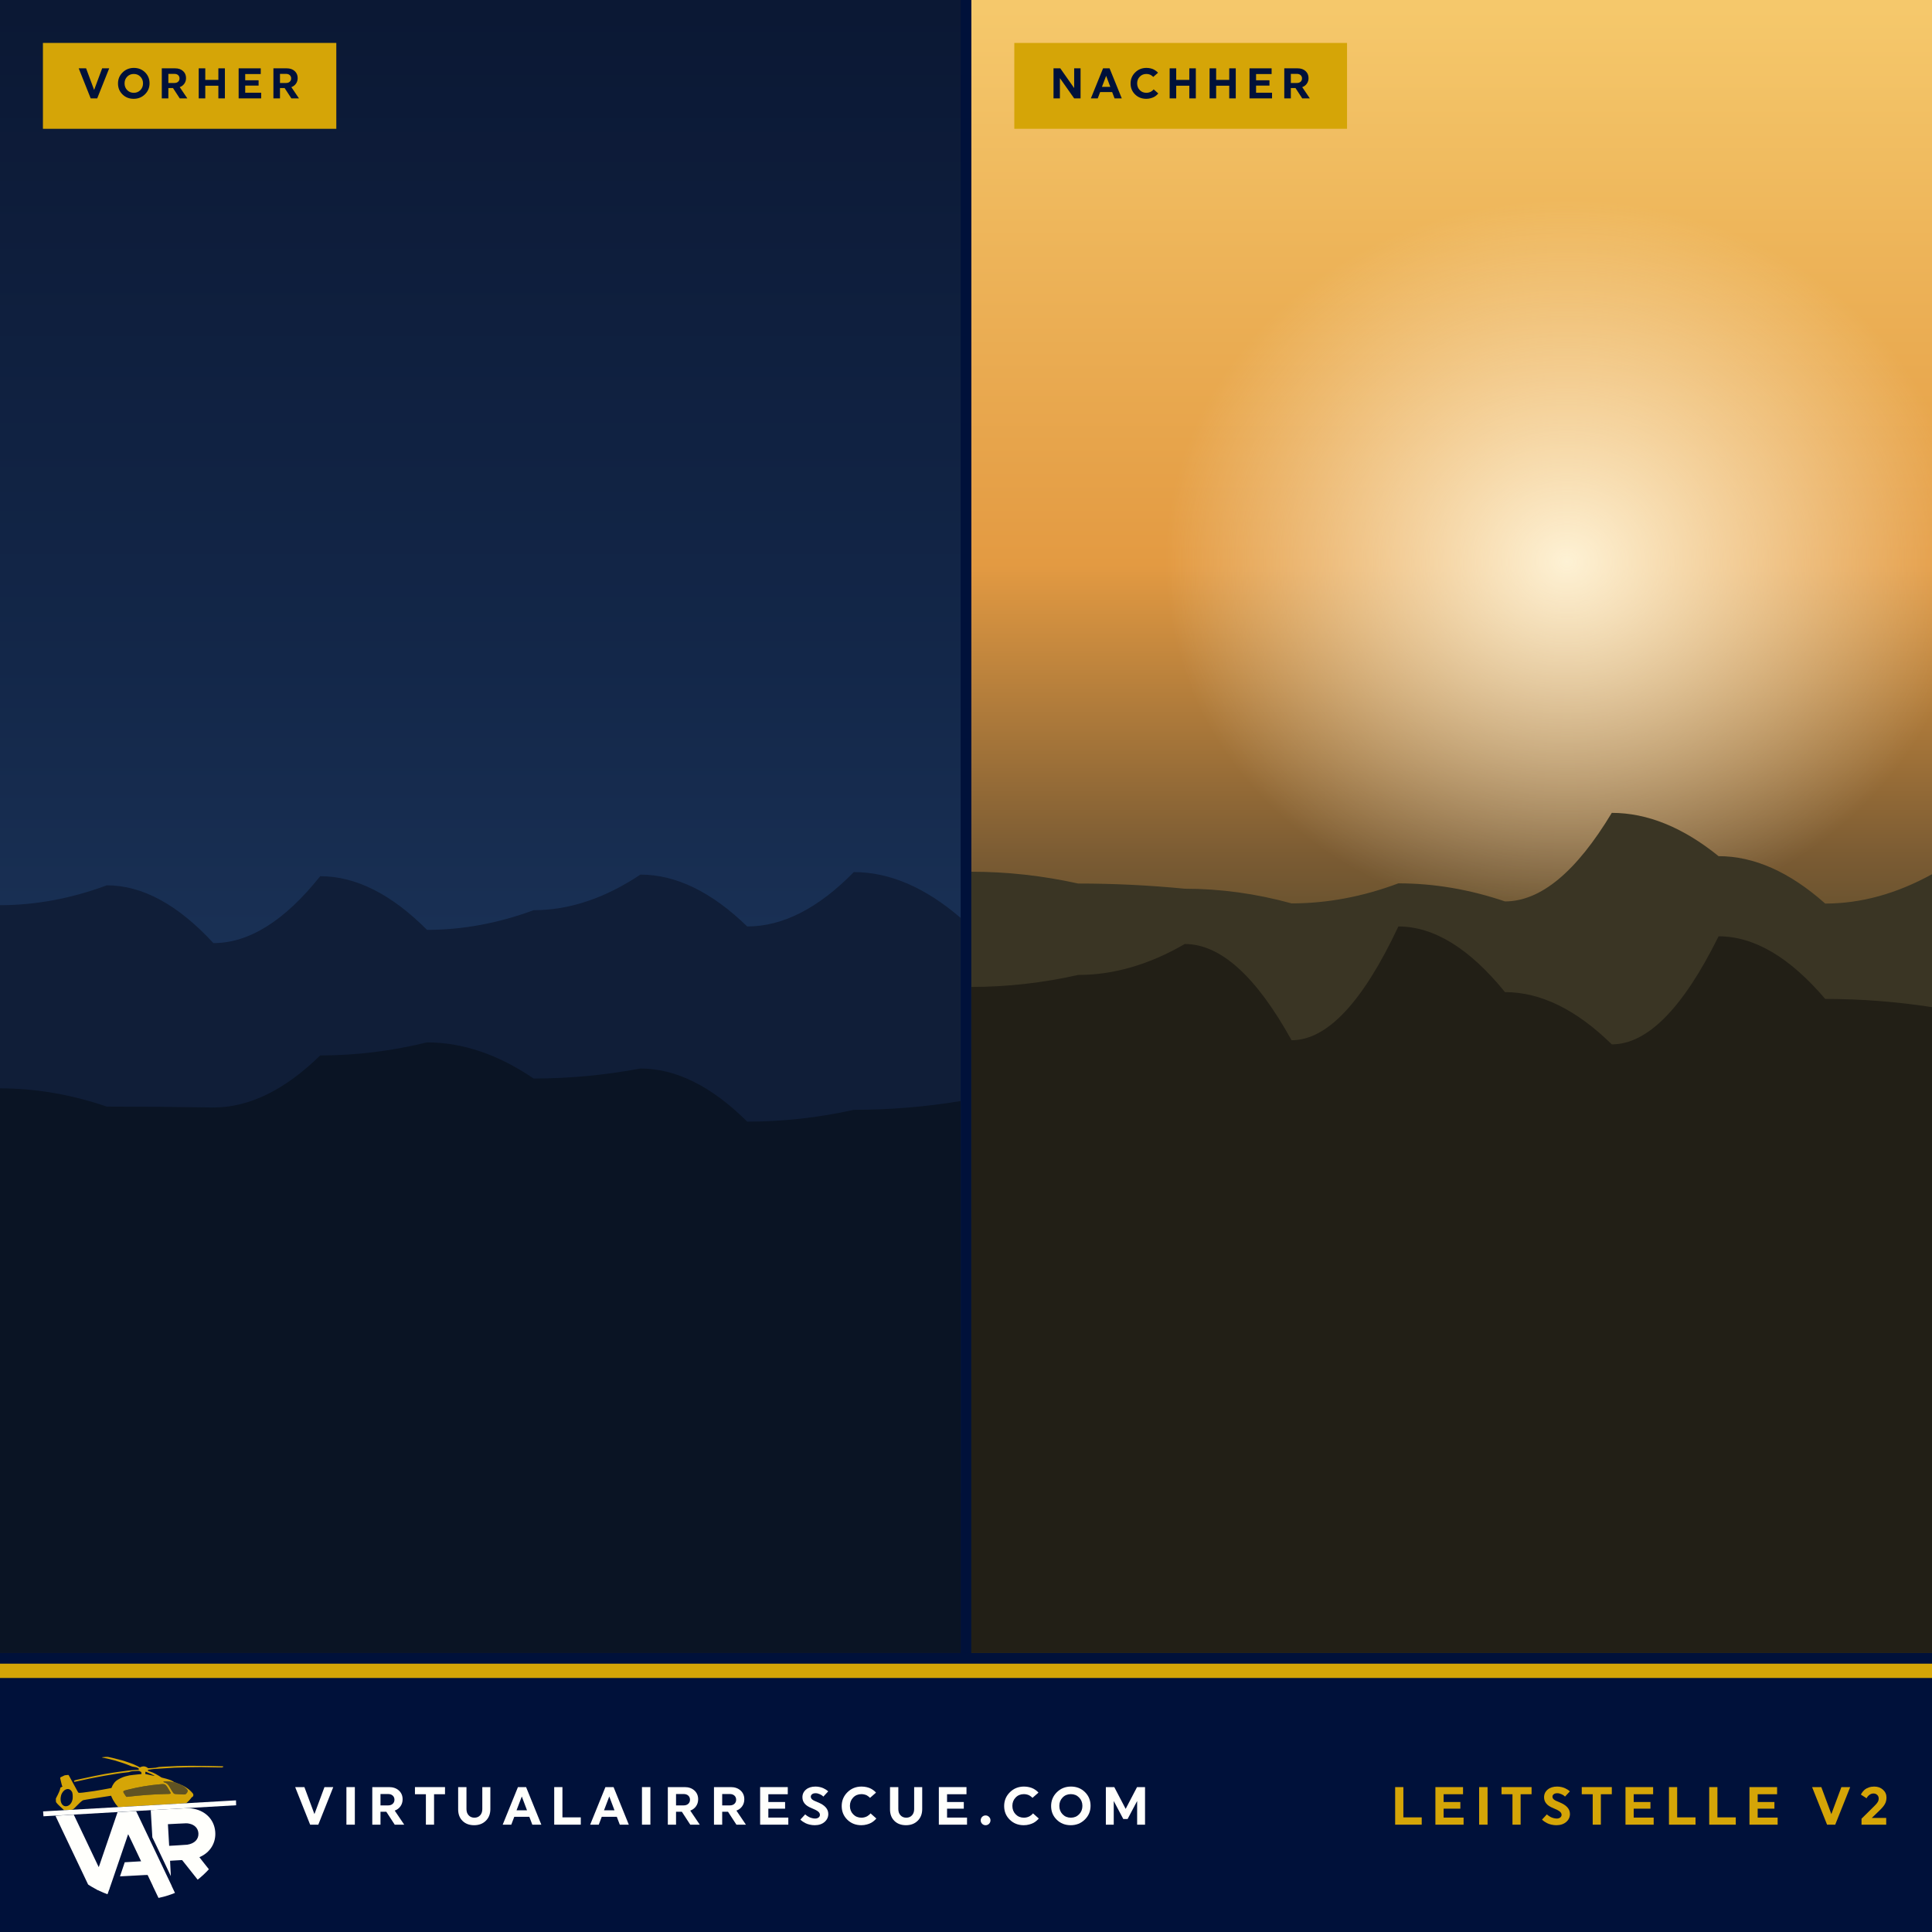
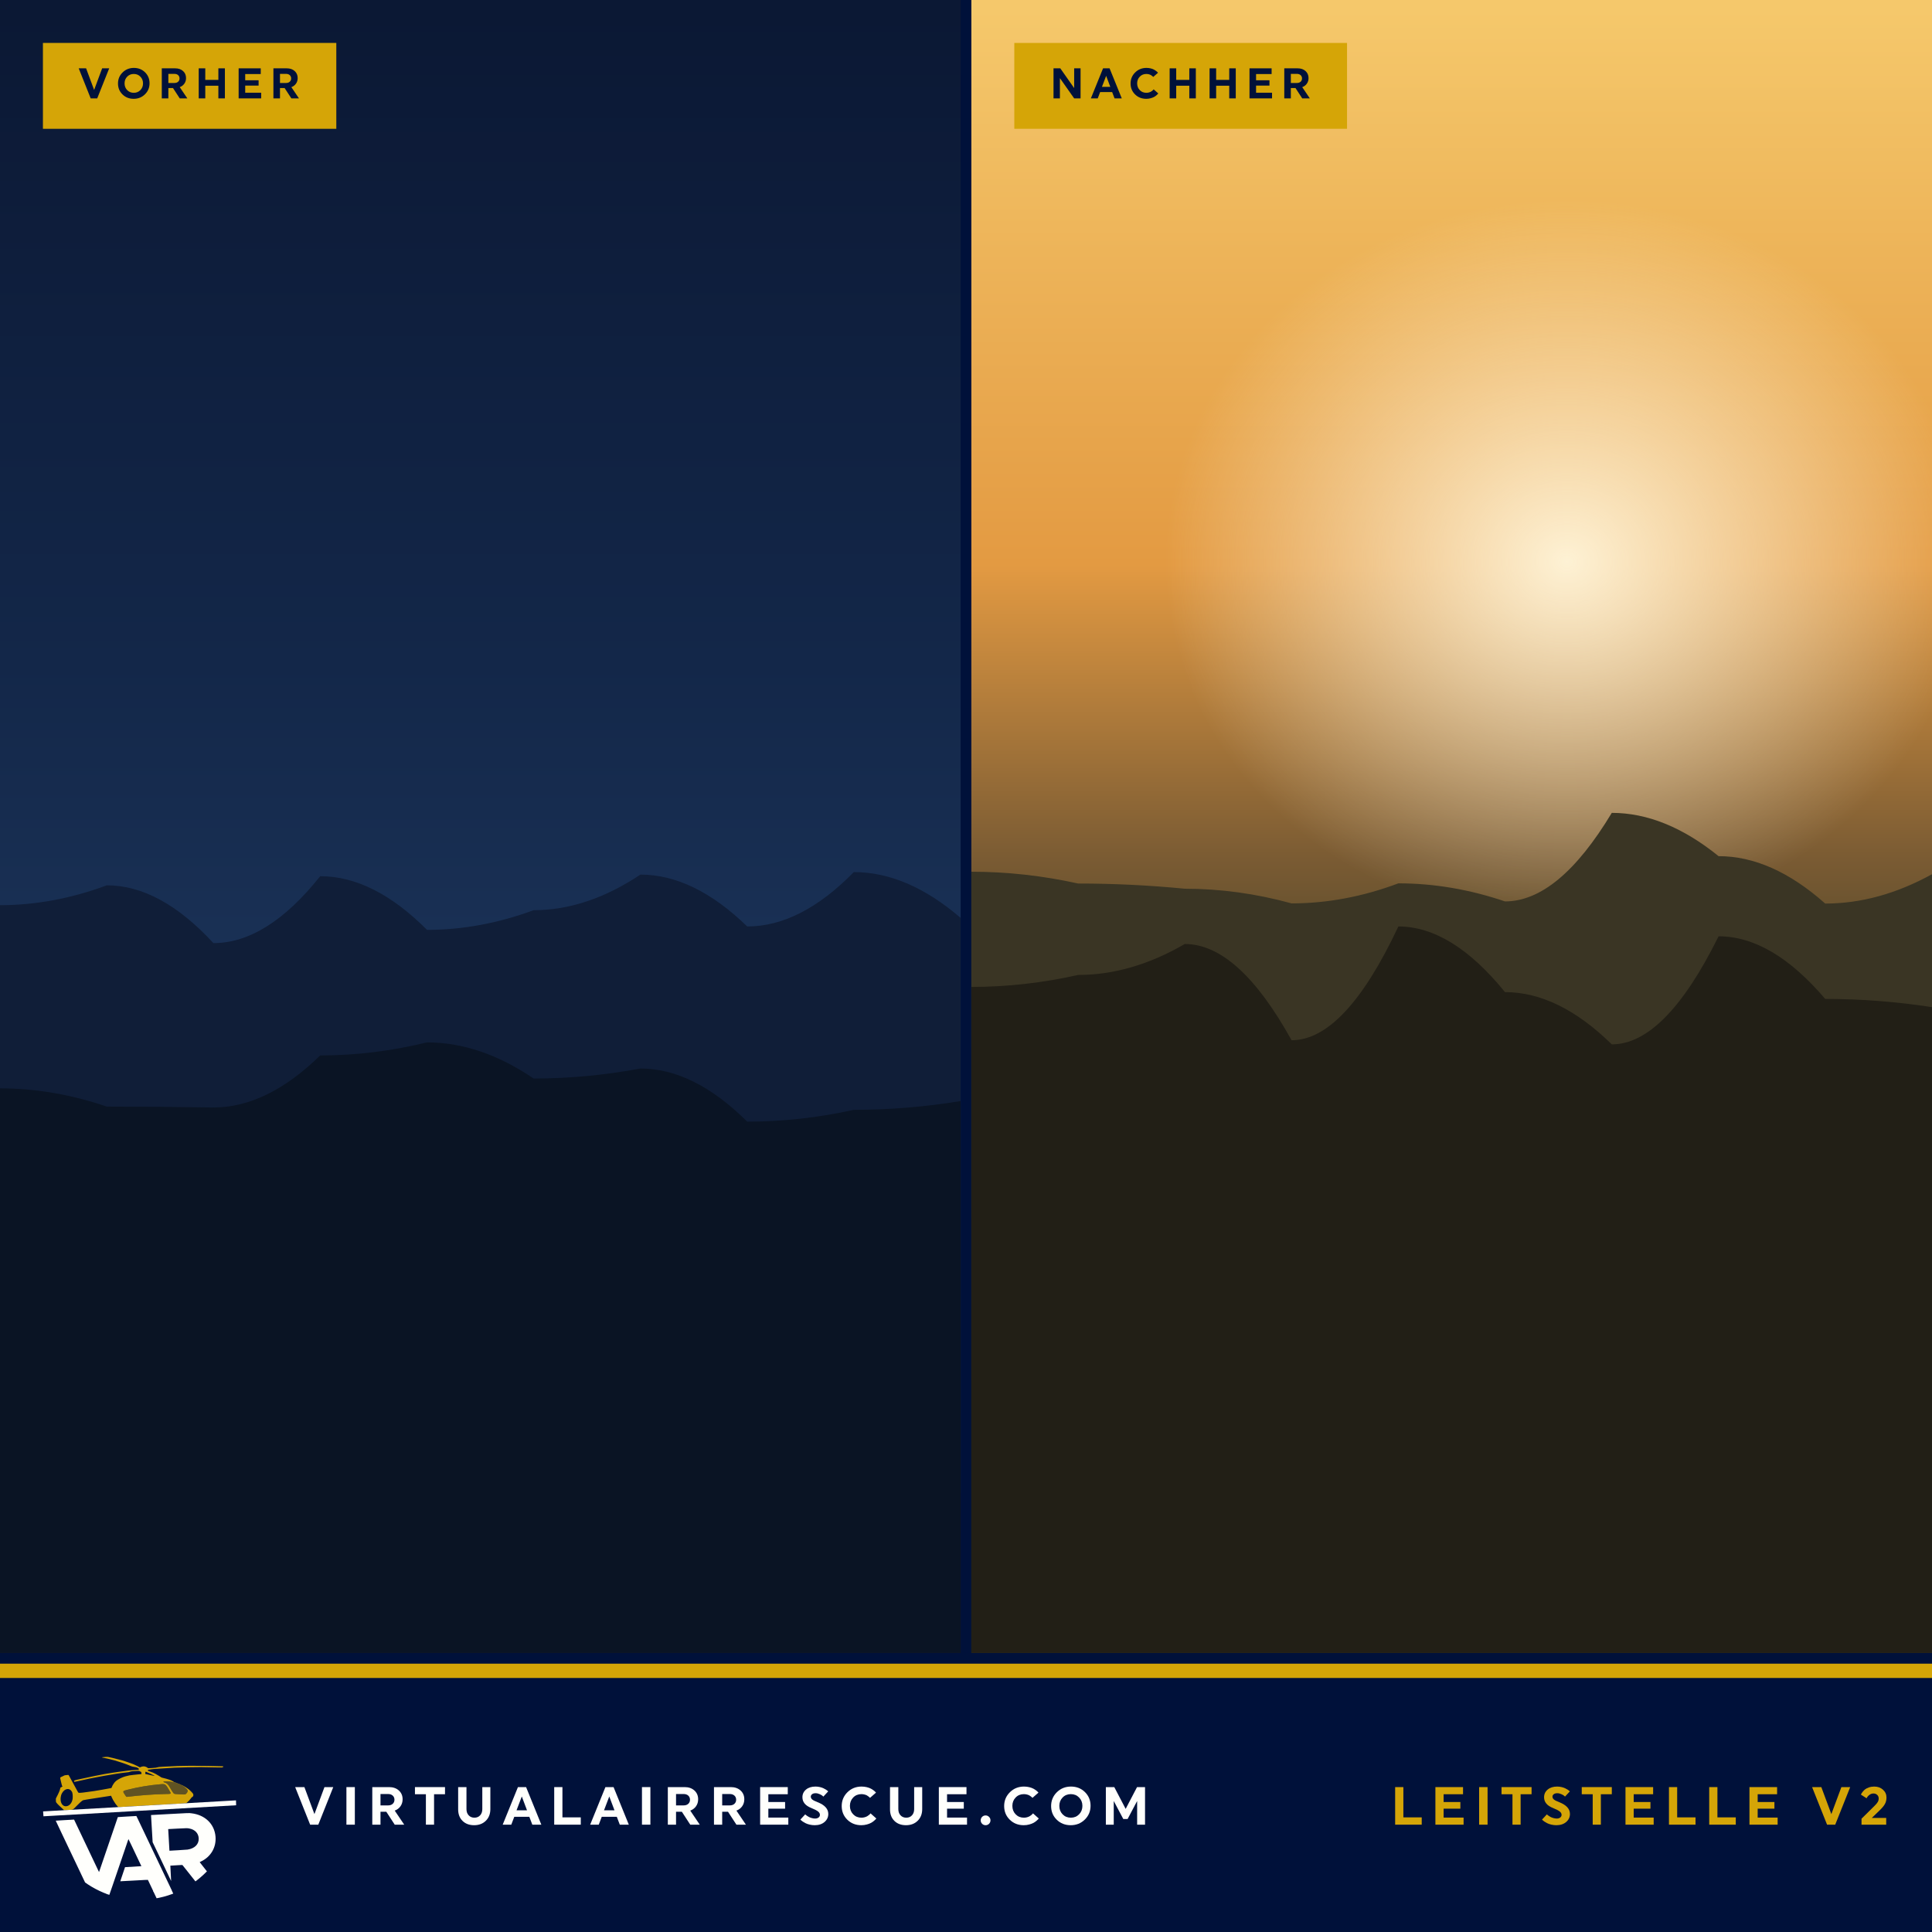
<svg xmlns="http://www.w3.org/2000/svg" viewBox="0 0 1080 1080" width="1080" height="1080">
  <rect width="1080" height="1080" fill="#00113A" />
  <defs>
    <clipPath id="cmp40">
      <rect x="0.0" y="0" width="537.0" height="924" />
    </clipPath>
  </defs>
  <g clip-path="url(#cmp40)">
    <g transform="translate(0.0,0)">
      <defs>
        <linearGradient id="sc41" x1="0" y1="0" x2="0" y2="1">
          <stop offset="0%" stop-color="#0B1834" />
          <stop offset="40%" stop-color="#132749" />
          <stop offset="62%" stop-color="#1B3358" />
          <stop offset="100%" stop-color="#0A1426" />
        </linearGradient>
      </defs>
      <rect width="537.0" height="924" fill="url(#sc41)" />
      <path d="M0,924 L0,506.0 Q29.8,506.0 59.7,494.9 Q89.5,494.9 119.3,527.2 Q149.2,527.2 179.0,489.8 Q208.8,489.8 238.7,519.8 Q268.5,519.8 298.3,508.8 Q328.2,508.8 358.0,488.9 Q387.8,488.9 417.7,517.9 Q447.5,517.9 477.3,487.5 Q507.2,487.5 537.0,513.1 L537.0,924 Z" fill="#101E38" />
      <path d="M0,924 L0,608.4 Q29.8,608.4 59.7,618.6 Q89.5,618.6 119.3,619.1 Q149.2,619.1 179.0,590.0 Q208.8,590.0 238.7,582.7 Q268.5,582.7 298.3,602.9 Q328.2,602.9 358.0,597.3 Q387.8,597.3 417.7,627.0 Q447.5,627.0 477.3,620.4 Q507.2,620.4 537.0,615.5 L537.0,924 Z" fill="#0A1424" />
    </g>
  </g>
  <rect x="24.0" y="24" width="164" height="48" fill="#D5A507" />
  <g fill="#00113A" transform="translate(44.0,55.0)">
    <path transform="translate(0.00,0) scale(0.024,-0.024)" d="M279.0 0.0 0.0 700.0H172.0L359.0 197.0L546.0 700.0H710.0L431.0 0.0Z" />
    <path transform="translate(20.88,0) scale(0.024,-0.024)" d="M413.0 130.0Q505.0 130.0 566.5 193.0Q628.0 256.0 628.0 350.0Q628.0 443.0 566.5 506.0Q505.0 569.0 413.0 569.0Q320.0 569.0 259.0 506.0Q198.0 443.0 198.0 350.0Q198.0 256.0 259.0 193.0Q320.0 130.0 413.0 130.0ZM152.0 604.5Q259.0 710.0 415.0 710.0Q571.0 710.0 675.5 607.0Q780.0 504.0 780.0 352.0Q780.0 200.0 673.0 95.0Q566.0 -10.0 410.0 -10.0Q254.0 -10.0 149.5 92.5Q45.0 195.0 45.0 347.0Q45.0 499.0 152.0 604.5Z" />
    <path transform="translate(44.52,0) scale(0.024,-0.024)" d="M374.0 571.0H233.0V359.0H374.0Q429.0 359.0 461.0 388.5Q493.0 418.0 493.0 465.0Q493.0 512.0 461.0 541.5Q429.0 571.0 374.0 571.0ZM80.0 0.0V700.0H393.0Q505.0 700.0 575.0 637.0Q645.0 574.0 645.0 473.0Q645.0 399.0 605.5 343.0Q566.0 287.0 498.0 262.0L675.0 0.0H498.0L341.0 241.0H233.0V0.0Z" />
    <path transform="translate(65.16,0) scale(0.024,-0.024)" d="M538.0 0.0V295.0H233.0V0.0H80.0V700.0H233.0V431.0H538.0V700.0H690.0V0.0Z" />
    <path transform="translate(87.48,0) scale(0.024,-0.024)" d="M605.0 0.0H80.0V700.0H595.0V567.0H233.0V422.0H545.0V298.0H233.0V132.0H605.0Z" />
    <path transform="translate(106.92,0) scale(0.024,-0.024)" d="M374.0 571.0H233.0V359.0H374.0Q429.0 359.0 461.0 388.5Q493.0 418.0 493.0 465.0Q493.0 512.0 461.0 541.5Q429.0 571.0 374.0 571.0ZM80.0 0.0V700.0H393.0Q505.0 700.0 575.0 637.0Q645.0 574.0 645.0 473.0Q645.0 399.0 605.5 343.0Q566.0 287.0 498.0 262.0L675.0 0.0H498.0L341.0 241.0H233.0V0.0Z" />
  </g>
  <defs>
    <clipPath id="cmp42">
      <rect x="543.0" y="0" width="537.0" height="924" />
    </clipPath>
  </defs>
  <g clip-path="url(#cmp42)">
    <g transform="translate(543.0,0)">
      <defs>
        <linearGradient id="sc43" x1="0" y1="0" x2="0" y2="1">
          <stop offset="0%" stop-color="#F5C86B" />
          <stop offset="34%" stop-color="#E39A42" />
          <stop offset="52%" stop-color="#7A5B33" />
          <stop offset="70%" stop-color="#22301F" />
          <stop offset="100%" stop-color="#141D14" />
        </linearGradient>
        <radialGradient id="sc43s">
          <stop offset="0%" stop-color="#FFF6DC" stop-opacity=".95" />
          <stop offset="100%" stop-color="#FFF6DC" stop-opacity="0" />
        </radialGradient>
      </defs>
      <rect width="537.0" height="924" fill="url(#sc43)" />
      <ellipse cx="333" cy="314" rx="226" ry="203" fill="url(#sc43s)" />
      <path d="M0,924 L0,487.3 Q29.8,487.3 59.7,493.9 Q89.5,493.9 119.3,496.8 Q149.2,496.8 179.0,505.0 Q208.8,505.0 238.7,493.8 Q268.5,493.8 298.3,503.9 Q328.2,503.9 358.0,454.4 Q387.8,454.4 417.7,478.6 Q447.5,478.6 477.3,505.1 Q507.2,505.1 537.0,488.7 L537.0,924 Z" fill="#3A3524" />
      <path d="M0,924 L0,551.7 Q29.8,551.7 59.7,545.0 Q89.5,545.0 119.3,527.7 Q149.2,527.7 179.0,581.5 Q208.8,581.5 238.7,517.9 Q268.5,517.9 298.3,554.6 Q328.2,554.6 358.0,583.8 Q387.8,583.8 417.7,523.4 Q447.5,523.4 477.3,558.4 Q507.2,558.4 537.0,563.0 L537.0,924 Z" fill="#221F16" />
    </g>
  </g>
  <rect x="567.0" y="24" width="186" height="48" fill="#D5A507" />
  <g fill="#00113A" transform="translate(587.0,55.0)">
    <path transform="translate(0.00,0) scale(0.024,-0.024)" d="M561.0 0.0 229.0 472.0V0.0H80.0V700.0H238.0L561.0 240.0V700.0H710.0V0.0Z" />
    <path transform="translate(22.80,0) scale(0.024,-0.024)" d="M356.0 525.0 258.0 268.0H453.0ZM436.0 700.0 720.0 0.0H552.0L496.0 147.0H216.0L160.0 0.0H0.0L284.0 700.0Z" />
    <path transform="translate(43.92,0) scale(0.024,-0.024)" d="M415.0 710.0Q467.0 710.0 513.5 698.5Q560.0 687.0 590.0 670.5Q620.0 654.0 642.0 637.0Q664.0 620.0 674.0 608.0L684.0 597.0L572.0 499.0Q570.0 502.0 566.0 506.5Q562.0 511.0 547.0 523.0Q532.0 535.0 515.5 544.5Q499.0 554.0 471.0 561.5Q443.0 569.0 413.0 569.0Q320.0 569.0 259.0 506.0Q198.0 443.0 198.0 350.0Q198.0 256.0 259.0 193.0Q320.0 130.0 413.0 130.0Q445.0 130.0 474.0 138.5Q503.0 147.0 522.0 158.5Q541.0 170.0 555.0 182.0Q569.0 194.0 576.0 202.0L582.0 211.0L690.0 115.0Q686.0 110.0 679.0 101.5Q672.0 93.0 647.0 71.5Q622.0 50.0 592.0 33.5Q562.0 17.0 513.0 3.5Q464.0 -10.0 410.0 -10.0Q254.0 -10.0 149.5 92.5Q45.0 195.0 45.0 347.0Q45.0 499.0 152.0 604.5Q259.0 710.0 415.0 710.0Z" />
    <path transform="translate(64.92,0) scale(0.024,-0.024)" d="M538.0 0.0V295.0H233.0V0.0H80.0V700.0H233.0V431.0H538.0V700.0H690.0V0.0Z" />
    <path transform="translate(87.24,0) scale(0.024,-0.024)" d="M538.0 0.0V295.0H233.0V0.0H80.0V700.0H233.0V431.0H538.0V700.0H690.0V0.0Z" />
    <path transform="translate(109.56,0) scale(0.024,-0.024)" d="M605.0 0.0H80.0V700.0H595.0V567.0H233.0V422.0H545.0V298.0H233.0V132.0H605.0Z" />
    <path transform="translate(129.00,0) scale(0.024,-0.024)" d="M374.0 571.0H233.0V359.0H374.0Q429.0 359.0 461.0 388.5Q493.0 418.0 493.0 465.0Q493.0 512.0 461.0 541.5Q429.0 571.0 374.0 571.0ZM80.0 0.0V700.0H393.0Q505.0 700.0 575.0 637.0Q645.0 574.0 645.0 473.0Q645.0 399.0 605.5 343.0Q566.0 287.0 498.0 262.0L675.0 0.0H498.0L341.0 241.0H233.0V0.0Z" />
  </g>
  <rect x="0" y="930" width="1080" height="150" fill="#00113A" />
  <rect x="0" y="930" width="1080" height="8" fill="#D5A507" />
  <g transform="translate(24,955.5) scale(0.21094)">
    <defs>
      <clipPath id="n1b44">
        <circle cx="256" cy="256" r="256" />
      </clipPath>
    </defs>
    <g clip-path="url(#n1b44)">
      <circle cx="256" cy="256" r="256" fill="#00113A" />
      <g fill="#D5A507" transform="translate(34.00,126.11) scale(0.444)">
        <path d="M35.7 305.27C27.86 297.99 20 290.67 18.23 289.02C12.94 284.07 7.26 277.76 2.59 271.63C1.3 269.94 1.3 269.94 0.67 259.67C0.04 249.4 0.04 249.4 3.21 243.43C17.85 215.93 25.31 198.26 26.9 187.33C27.45 183.58 26.65 184.36 34.25 180.13C39.92 176.97 39.91 176.98 39.91 175.49C39.91 173.85 39.02 172.61 37.83 172.6C37.11 172.6 37.81 175.22 31.69 149.81C26.64 128.87 26.11 126.2 26.67 124.15C27.12 122.49 32.62 119.37 41.13 115.95C46.53 113.78 47.49 113.3 48.58 112.26C50.67 110.26 58.97 108.69 71.24 107.99C77.19 107.64 74.98 104.81 89.29 131.15C96.15 143.79 105.73 161.29 110.57 170.04C115.41 178.79 120.75 188.62 122.44 191.88C129.48 205.52 134.23 213.21 136.29 214.34C139.72 216.22 170.18 212.83 229.23 204.01C250.02 200.91 306.75 190.88 330.23 186.17C332.66 185.68 332.66 185.68 333.54 183.12C338.5 168.63 350.1 151.3 360.17 143.32C372.8 133.3 397.13 121.34 414.41 116.63C435.84 110.79 444.66 109.17 464.81 107.34C479.81 105.98 511.76 102.62 512.05 102.38C512.08 102.36 511.65 99.49 511.1 96.01C510.1 89.68 510.1 89.68 506.87 88.58C502.65 87.13 501 86.26 499.45 84.67C498.18 83.37 498.18 83.37 487.88 83.75C459.05 84.82 451.08 85.73 441.9 89.01C435.4 91.33 435.45 91.31 428.8 91.97C362.81 98.45 214.12 125.11 126.21 146.21C111.13 149.83 109.91 149.82 109.35 146.09C108.62 141.18 110.96 140.04 130.7 135.68C199.78 120.43 262.82 107.4 294.63 101.81C336.98 94.36 431.41 81.22 452.54 79.84C455.13 79.67 462.05 79.18 467.91 78.75C473.77 78.33 480.74 77.91 483.41 77.82C496.02 77.41 495.76 77.44 495.55 76.49C495.44 76.03 495.28 74.08 495.18 72.17C495.01 68.69 495.01 68.69 493.75 68.38C493.06 68.2 491.24 67.34 489.71 66.47C482.4 62.32 482.87 62.48 475.05 61.23C461.69 59.09 454.17 57.41 449.82 55.59C448.42 55 444.91 53.47 442.02 52.19C431.61 47.57 418.28 42.66 392.8 34.08C364.87 24.67 339.59 17.5 311.76 11.09C299.95 8.37 299.99 8.38 290.21 6.6C279.38 4.63 274.04 3.36 274.55 2.87C275.14 2.3 289.73 0.65 297.88 0.23C311.16 -0.46 311.55 -0.4 341.15 6.74C389.7 18.46 402.15 22.04 437.97 34.58C462.99 43.33 472.02 47.05 486.52 54.55C489.7 56.2 494.13 58.47 496.36 59.59C498.58 60.72 500.74 61.86 501.14 62.13C501.87 62.62 501.89 62.62 504.82 61.38C519.4 55.23 529.43 55.03 540.79 60.69C546.35 63.46 548.17 64.78 548.98 66.6C549.58 67.97 555.31 67.94 575.92 66.45C598.39 64.83 598.39 64.83 607.34 62.29C614.29 60.32 614.14 60.33 639.56 58.79C703.41 54.93 756.26 53.13 806.36 53.13C858.12 53.13 977.54 55.09 996.82 56.26C1000.43 56.48 1001.17 58.14 998.71 60.49C995.29 63.76 991.43 63.94 948.73 62.85C873.08 60.91 856.08 60.83 788.97 62.17C722.22 63.5 694.67 64.8 620.01 70.11C613.86 70.55 607 70.98 604.77 71.07C591.89 71.59 573.5 73.35 567.47 74.64C561.97 75.82 561.32 75.9 556.36 76.04C551.11 76.19 551.11 76.19 550.94 78.75C550.84 80.16 550.57 81.77 550.34 82.33C550.01 83.11 549.99 83.38 550.24 83.47C550.42 83.53 553.42 84.55 556.9 85.72C560.39 86.9 566.25 88.96 569.93 90.32C573.61 91.67 576.74 92.77 576.89 92.77C580.14 92.77 614.7 111.79 625.81 119.69C630.93 123.34 630.93 123.34 636.87 124.75C672.02 133.12 689.95 139.38 701.29 147.24C705.18 149.93 705.18 149.93 720.24 155.31C752.95 166.98 765.35 173.35 790.99 191.66C799.5 197.73 816.67 214.97 819.64 220.42C823.42 227.36 820.75 237.21 814.42 239.63C811.9 240.59 812.26 240.2 804.25 250.61C795.46 262.02 780.6 276.24 776.87 276.82C775.66 277 373.53 299.94 373.25 299.84C371.87 299.33 359.32 284.34 355.46 278.59C344.66 262.51 338.75 252.16 334.39 241.69C332.21 236.45 330.36 232.1 330.28 232.02C329.97 231.71 213.68 249.73 187.97 254.08C164.08 258.12 163.13 258.35 158.5 261.43C151.54 266.06 146.73 270.44 129.11 288.18C98.73 318.77 105.03 315.29 77.25 316.85C63.91 317.61 52.31 318.29 51.48 318.37C49.96 318.52 49.96 318.52 35.7 305.27ZM65.16 294.35C83.73 291.12 97.51 273.39 100.91 248.38C101.38 244.97 101.37 230.17 100.9 226C99.56 213.99 98.8 211.61 94.02 204.55C76.64 178.83 40.43 194.92 31.18 232.47C22.2 268.91 38.7 298.96 65.16 294.35ZM426.51 238.42C508.82 228.76 585.47 223.14 652.64 221.81C692.24 221.03 690.56 222.48 677.71 200.11C656.08 162.43 653.86 160.82 626.75 163.14C557.73 169.02 495.94 179.34 427.86 196.36C408.78 201.13 406.7 201.91 404.56 205.13C401.84 209.25 402.31 210.47 412.79 226.27C421.54 239.45 421.09 239.05 426.51 238.42ZM771.34 224.12C780.47 221.3 789.76 206.88 786.96 199.86C783.31 190.7 764.16 174.62 748.38 167.48C741.64 164.43 718.63 155.97 707.64 152.51C687.74 146.23 651.12 143.59 643.34 147.88C640.63 149.37 642.43 150.74 649.96 152.91C662.3 156.47 670.56 163.87 679.03 178.98C687.23 193.6 699.29 212.89 702.16 215.99C707.1 221.32 707.66 221.47 727.59 222.62C764.71 224.76 768.81 224.9 771.34 224.12ZM591.15 114.24C591.15 114.08 588 112.11 584.82 110.28C578.3 106.55 556.35 96.34 545.07 91.8C543.08 91 540.82 89.97 540.03 89.52C537.82 88.26 535.19 88.74 534.96 90.44C534.72 92.22 534.14 101.92 534.27 102.04C534.33 102.09 541.55 103.67 550.3 105.55C559.05 107.43 571.61 110.17 578.21 111.63C589.8 114.19 591.15 114.47 591.15 114.24Z" fill-rule="evenodd" />
        <path d="M426.51 238.42C508.82 228.76 585.47 223.14 652.64 221.81C692.24 221.03 690.56 222.48 677.71 200.11C656.08 162.43 653.86 160.82 626.75 163.14C557.73 169.02 495.94 179.34 427.86 196.36C408.78 201.13 406.7 201.91 404.56 205.13C401.84 209.25 402.31 210.47 412.79 226.27C421.54 239.45 421.09 239.05 426.51 238.42ZM771.34 224.12C780.47 221.3 789.76 206.88 786.96 199.86C783.31 190.7 764.16 174.62 748.38 167.48C741.64 164.43 718.63 155.97 707.64 152.51C687.74 146.23 651.12 143.59 643.34 147.88C640.63 149.37 642.43 150.74 649.96 152.91C662.3 156.47 670.56 163.87 679.03 178.98C687.23 193.6 699.29 212.89 702.16 215.99C707.1 221.32 707.66 221.47 727.59 222.62C764.71 224.76 768.81 224.9 771.34 224.12Z" opacity="0.45" />
      </g>
      <g transform="translate(256,256) rotate(-3.275)">
        <rect x="-614.4" y="0" width="1228.8" height="13" fill="#FFFFFC" />
      </g>
      <g transform="rotate(-3.275 256 256)">
        <defs>
          <clipPath id="wc1b44">
            <circle cx="256" cy="256" r="249.00" />
          </clipPath>
        </defs>
        <g clip-path="url(#wc1b44)">
-           <g fill="#FFFFFC" transform="translate(32.03,269.00) scale(0.42394)">
+           <g fill="#FFFFFC" transform="translate(32.03,282.00) scale(0.42394)">
            <path d="M195.1 478.09C193.93 477.63 193.3 476.14 173.69 427.85C169.31 417.07 161.96 399.04 157.36 387.77C144.85 357.16 130.53 321.99 124.7 307.6C121.86 300.58 116.25 286.82 112.24 277.02C99.77 246.52 89.4 221.12 84.01 207.84C76.29 188.85 63.1 156.48 36.82 92.04C5.35 14.87 0 1.67 0 1.08C0 0.81 25.85 0.66 57.45 0.74L114.9 0.89L119.73 12.77C122.38 19.3 128.74 34.93 133.87 47.51C145.14 75.16 159.52 110.48 170.14 136.58C174.45 147.19 182.06 165.9 187.05 178.15C196.26 200.76 206.8 226.67 220.74 260.99C224.99 271.44 230.49 284.93 232.96 290.97C235.43 297.02 240.44 309.31 244.09 318.29C251.9 337.51 251.75 337.2 252.42 336.01C252.69 335.53 256.69 325.8 261.33 314.39C269.84 293.41 277.55 274.47 295.12 231.29C300.44 218.23 308.05 199.52 312.04 189.73C318.74 173.26 325.93 155.59 346.48 105.11C350.8 94.49 358.42 75.79 363.41 63.54C368.4 51.29 376.16 32.19 380.66 21.08L388.83 0.89L446.64 0.59C478.44 0.43 504.66 0.45 504.91 0.64C505.16 0.82 508.67 9.11 512.7 19.04C516.73 28.98 524.11 47.13 529.11 59.38C541.84 90.6 555.55 124.24 565.9 149.64C570.75 161.56 578.1 179.6 582.23 189.73C586.36 199.85 593.99 218.56 599.17 231.29C604.36 244.03 612.91 265.01 618.18 277.91C633.59 315.68 644.01 341.24 650.83 358.08C654.35 366.73 659.95 380.49 663.29 388.66C666.63 396.82 673.22 412.99 677.95 424.58C682.68 436.18 689.46 452.8 693.03 461.52C696.6 470.24 699.52 477.52 699.52 477.7C699.52 477.88 673.66 478.03 642.04 478.03L584.56 478.03L581.68 471.05C577.2 460.19 560.23 418.53 557.18 410.93C555.68 407.17 554.19 403.76 553.87 403.36C553.42 402.77 535.39 402.61 467.27 402.61C419.95 402.61 381.24 402.46 381.24 402.26C381.24 402.07 384.56 393.72 388.61 383.71C396.8 363.5 408.21 335.11 412.82 323.49L415.81 315.92L467.08 315.77L518.34 315.62L513.87 304.63C511.41 298.59 505.44 283.89 500.59 271.97C495.75 260.05 487.88 240.68 483.1 228.92C478.32 217.16 470.83 198.72 466.45 187.95C450.59 148.87 447.82 142.25 447.34 142.09C447.07 142 445.2 146.13 443.18 151.28C441.16 156.42 434.67 172.52 428.75 187.05C422.83 201.59 414.81 221.36 410.93 231C407.04 240.63 399.56 259.07 394.3 271.97C376.24 316.27 366.82 339.41 358.64 359.56C345.14 392.83 338.8 408.42 330.37 429.04C311.03 476.38 310.36 477.95 309.1 478.28C307.23 478.79 196.4 478.6 195.1 478.09ZM881.95 474.91C879.81 472 876.03 466.65 856.48 438.84C852.23 432.79 840.49 416.09 830.38 401.72C820.26 387.35 807.21 368.78 801.36 360.45C784.84 336.91 776.14 324.62 775.21 323.48C774.4 322.5 772.01 322.45 736.79 322.59L699.23 322.74L698.93 370.83L698.63 418.92L690.21 398.15C685.57 386.72 677.74 367.49 672.81 355.4C667.87 343.32 660.52 325.28 656.47 315.32C652.42 305.36 644.8 286.65 639.54 273.75C634.28 260.85 625.94 240.41 621.01 228.33C616.08 216.24 608.68 198.2 604.57 188.24L597.09 170.13L596.94 85.03L596.79 -0.07L711.55 0.16C835.48 0.41 832.04 0.32 850.36 3.58C934.1 18.49 989.12 78.21 991.5 156.77C993.56 225.09 954.38 283.51 889.7 308.51C886.35 309.81 883.62 311.05 883.61 311.28C883.61 311.67 888.25 318.33 910.61 350.06C915.44 356.92 922.68 367.21 926.69 372.92C930.71 378.64 938.14 389.19 943.21 396.38C948.28 403.56 955.61 413.98 959.5 419.54C963.39 425.09 972.96 438.72 980.78 449.82C999.57 476.5 1000 477.12 1000 477.61C1000 477.84 973.95 478.03 942.12 478.03C884.24 478.03 884.24 478.03 881.95 474.91ZM812.44 228.62C858.16 224.16 885.99 198.77 885.99 161.52C885.99 130.34 865.44 106.28 831.53 97.74C817.42 94.19 818.24 94.23 756.09 93.98L698.93 93.75L698.93 161.48L698.93 229.22L752.61 229.22C784.27 229.22 808.81 228.97 812.44 228.62Z" fill-rule="evenodd" />
            <path d="M192.83 474.62 L311.60 474.62 L252.04 614.97 L252.04 614.97 ZM582.75 474.62 L697.88 474.62 L780.63 678.62 L666.26 678.62 ZM887.32 474.62 L997.18 474.62 L1138.70 678.62 L1067.96 678.62 Z" />
          </g>
        </g>
      </g>
    </g>
  </g>
  <g fill="#FFFFFC" transform="translate(165.0,1020.0)">
    <path transform="translate(0.00,0) scale(0.03,-0.03)" d="M279.0 0.0 0.0 700.0H172.0L359.0 197.0L546.0 700.0H710.0L431.0 0.0Z" />
    <path transform="translate(26.10,0) scale(0.03,-0.03)" d="M85.0 0.0V700.0H242.0V0.0Z" />
    <path transform="translate(40.71,0) scale(0.03,-0.03)" d="M374.0 571.0H233.0V359.0H374.0Q429.0 359.0 461.0 388.5Q493.0 418.0 493.0 465.0Q493.0 512.0 461.0 541.5Q429.0 571.0 374.0 571.0ZM80.0 0.0V700.0H393.0Q505.0 700.0 575.0 637.0Q645.0 574.0 645.0 473.0Q645.0 399.0 605.5 343.0Q566.0 287.0 498.0 262.0L675.0 0.0H498.0L341.0 241.0H233.0V0.0Z" />
    <path transform="translate(66.51,0) scale(0.03,-0.03)" d="M575.0 567.0H371.0V0.0H219.0V567.0H15.0V700.0H575.0Z" />
    <path transform="translate(89.01,0) scale(0.03,-0.03)" d="M520.0 700.0H670.0V290.0Q670.0 156.0 586.0 73.0Q502.0 -10.0 368.0 -10.0Q233.0 -10.0 151.5 70.5Q70.0 151.0 70.0 285.0V700.0H225.0V290.0Q225.0 218.0 266.0 174.0Q307.0 130.0 373.0 130.0Q439.0 130.0 479.5 174.0Q520.0 218.0 520.0 290.0Z" />
    <path transform="translate(116.01,0) scale(0.03,-0.03)" d="M356.0 525.0 258.0 268.0H453.0ZM436.0 700.0 720.0 0.0H552.0L496.0 147.0H216.0L160.0 0.0H0.0L284.0 700.0Z" />
    <path transform="translate(142.41,0) scale(0.03,-0.03)" d="M575.0 0.0H80.0V700.0H233.0V136.0H575.0Z" />
    <path transform="translate(164.91,0) scale(0.03,-0.03)" d="M356.0 525.0 258.0 268.0H453.0ZM436.0 700.0 720.0 0.0H552.0L496.0 147.0H216.0L160.0 0.0H0.0L284.0 700.0Z" />
    <path transform="translate(191.31,0) scale(0.03,-0.03)" d="M85.0 0.0V700.0H242.0V0.0Z" />
    <path transform="translate(205.92,0) scale(0.03,-0.03)" d="M374.0 571.0H233.0V359.0H374.0Q429.0 359.0 461.0 388.5Q493.0 418.0 493.0 465.0Q493.0 512.0 461.0 541.5Q429.0 571.0 374.0 571.0ZM80.0 0.0V700.0H393.0Q505.0 700.0 575.0 637.0Q645.0 574.0 645.0 473.0Q645.0 399.0 605.5 343.0Q566.0 287.0 498.0 262.0L675.0 0.0H498.0L341.0 241.0H233.0V0.0Z" />
    <path transform="translate(231.72,0) scale(0.03,-0.03)" d="M374.0 571.0H233.0V359.0H374.0Q429.0 359.0 461.0 388.5Q493.0 418.0 493.0 465.0Q493.0 512.0 461.0 541.5Q429.0 571.0 374.0 571.0ZM80.0 0.0V700.0H393.0Q505.0 700.0 575.0 637.0Q645.0 574.0 645.0 473.0Q645.0 399.0 605.5 343.0Q566.0 287.0 498.0 262.0L675.0 0.0H498.0L341.0 241.0H233.0V0.0Z" />
    <path transform="translate(257.52,0) scale(0.03,-0.03)" d="M605.0 0.0H80.0V700.0H595.0V567.0H233.0V422.0H545.0V298.0H233.0V132.0H605.0Z" />
    <path transform="translate(281.82,0) scale(0.03,-0.03)" d="M340.0 419.0Q540.0 341.0 540.0 200.0Q540.0 110.0 470.0 50.0Q400.0 -10.0 287.0 -10.0Q238.0 -10.0 192.5 1.0Q147.0 12.0 117.0 27.0Q87.0 42.0 64.0 57.5Q41.0 73.0 30.0 84.0L20.0 95.0L110.0 192.0Q113.0 189.0 119.0 183.5Q125.0 178.0 144.0 164.5Q163.0 151.0 183.5 141.0Q204.0 131.0 234.5 122.5Q265.0 114.0 295.0 114.0Q334.0 114.0 359.0 133.5Q384.0 153.0 384.0 183.0Q384.0 218.0 350.0 245.5Q316.0 273.0 225.0 310.0Q58.0 375.0 58.0 511.0Q58.0 598.0 125.0 654.0Q192.0 710.0 301.0 710.0Q344.0 710.0 384.0 700.5Q424.0 691.0 450.5 678.0Q477.0 665.0 498.0 652.0Q519.0 639.0 528.0 630.0L538.0 620.0L448.0 523.0Q441.0 530.0 429.0 540.5Q417.0 551.0 379.5 568.5Q342.0 586.0 303.0 586.0Q261.0 586.0 237.5 567.0Q214.0 548.0 214.0 523.0Q214.0 492.0 240.5 469.5Q267.0 447.0 340.0 419.0Z" />
    <path transform="translate(304.17,0) scale(0.03,-0.03)" d="M415.0 710.0Q467.0 710.0 513.5 698.5Q560.0 687.0 590.0 670.5Q620.0 654.0 642.0 637.0Q664.0 620.0 674.0 608.0L684.0 597.0L572.0 499.0Q570.0 502.0 566.0 506.5Q562.0 511.0 547.0 523.0Q532.0 535.0 515.5 544.5Q499.0 554.0 471.0 561.5Q443.0 569.0 413.0 569.0Q320.0 569.0 259.0 506.0Q198.0 443.0 198.0 350.0Q198.0 256.0 259.0 193.0Q320.0 130.0 413.0 130.0Q445.0 130.0 474.0 138.5Q503.0 147.0 522.0 158.5Q541.0 170.0 555.0 182.0Q569.0 194.0 576.0 202.0L582.0 211.0L690.0 115.0Q686.0 110.0 679.0 101.5Q672.0 93.0 647.0 71.5Q622.0 50.0 592.0 33.5Q562.0 17.0 513.0 3.5Q464.0 -10.0 410.0 -10.0Q254.0 -10.0 149.5 92.5Q45.0 195.0 45.0 347.0Q45.0 499.0 152.0 604.5Q259.0 710.0 415.0 710.0Z" />
    <path transform="translate(330.42,0) scale(0.03,-0.03)" d="M520.0 700.0H670.0V290.0Q670.0 156.0 586.0 73.0Q502.0 -10.0 368.0 -10.0Q233.0 -10.0 151.5 70.5Q70.0 151.0 70.0 285.0V700.0H225.0V290.0Q225.0 218.0 266.0 174.0Q307.0 130.0 373.0 130.0Q439.0 130.0 479.5 174.0Q520.0 218.0 520.0 290.0Z" />
    <path transform="translate(357.42,0) scale(0.03,-0.03)" d="M605.0 0.0H80.0V700.0H595.0V567.0H233.0V422.0H545.0V298.0H233.0V132.0H605.0Z" />
    <path transform="translate(381.72,0) scale(0.03,-0.03)" d="M141.0 172.0Q178.0 172.0 205.0 145.0Q232.0 118.0 232.0 81.0Q232.0 43.0 205.5 16.5Q179.0 -10.0 141.0 -10.0Q103.0 -10.0 76.5 16.5Q50.0 43.0 50.0 81.0Q50.0 119.0 76.5 145.5Q103.0 172.0 141.0 172.0Z" />
    <path transform="translate(394.98,0) scale(0.03,-0.03)" d="M415.0 710.0Q467.0 710.0 513.5 698.5Q560.0 687.0 590.0 670.5Q620.0 654.0 642.0 637.0Q664.0 620.0 674.0 608.0L684.0 597.0L572.0 499.0Q570.0 502.0 566.0 506.5Q562.0 511.0 547.0 523.0Q532.0 535.0 515.5 544.5Q499.0 554.0 471.0 561.5Q443.0 569.0 413.0 569.0Q320.0 569.0 259.0 506.0Q198.0 443.0 198.0 350.0Q198.0 256.0 259.0 193.0Q320.0 130.0 413.0 130.0Q445.0 130.0 474.0 138.5Q503.0 147.0 522.0 158.5Q541.0 170.0 555.0 182.0Q569.0 194.0 576.0 202.0L582.0 211.0L690.0 115.0Q686.0 110.0 679.0 101.5Q672.0 93.0 647.0 71.5Q622.0 50.0 592.0 33.5Q562.0 17.0 513.0 3.5Q464.0 -10.0 410.0 -10.0Q254.0 -10.0 149.5 92.5Q45.0 195.0 45.0 347.0Q45.0 499.0 152.0 604.5Q259.0 710.0 415.0 710.0Z" />
    <path transform="translate(421.23,0) scale(0.03,-0.03)" d="M413.0 130.0Q505.0 130.0 566.5 193.0Q628.0 256.0 628.0 350.0Q628.0 443.0 566.5 506.0Q505.0 569.0 413.0 569.0Q320.0 569.0 259.0 506.0Q198.0 443.0 198.0 350.0Q198.0 256.0 259.0 193.0Q320.0 130.0 413.0 130.0ZM152.0 604.5Q259.0 710.0 415.0 710.0Q571.0 710.0 675.5 607.0Q780.0 504.0 780.0 352.0Q780.0 200.0 673.0 95.0Q566.0 -10.0 410.0 -10.0Q254.0 -10.0 149.5 92.5Q45.0 195.0 45.0 347.0Q45.0 499.0 152.0 604.5Z" />
    <path transform="translate(450.78,0) scale(0.03,-0.03)" d="M405.0 105.0 227.0 441.0V0.0H80.0V700.0H237.0L449.0 294.0L661.0 700.0H810.0V0.0H663.0V441.0L485.0 105.0Z" />
  </g>
  <g fill="#D5A507" transform="translate(777.5,1020.0)">
    <path transform="translate(0.00,0) scale(0.03,-0.03)" d="M575.0 0.0H80.0V700.0H233.0V136.0H575.0Z" />
    <path transform="translate(22.50,0) scale(0.03,-0.03)" d="M605.0 0.0H80.0V700.0H595.0V567.0H233.0V422.0H545.0V298.0H233.0V132.0H605.0Z" />
    <path transform="translate(46.80,0) scale(0.03,-0.03)" d="M85.0 0.0V700.0H242.0V0.0Z" />
    <path transform="translate(61.41,0) scale(0.03,-0.03)" d="M575.0 567.0H371.0V0.0H219.0V567.0H15.0V700.0H575.0Z" />
    <path transform="translate(83.91,0) scale(0.03,-0.03)" d="M340.0 419.0Q540.0 341.0 540.0 200.0Q540.0 110.0 470.0 50.0Q400.0 -10.0 287.0 -10.0Q238.0 -10.0 192.5 1.0Q147.0 12.0 117.0 27.0Q87.0 42.0 64.0 57.5Q41.0 73.0 30.0 84.0L20.0 95.0L110.0 192.0Q113.0 189.0 119.0 183.5Q125.0 178.0 144.0 164.5Q163.0 151.0 183.5 141.0Q204.0 131.0 234.5 122.5Q265.0 114.0 295.0 114.0Q334.0 114.0 359.0 133.5Q384.0 153.0 384.0 183.0Q384.0 218.0 350.0 245.5Q316.0 273.0 225.0 310.0Q58.0 375.0 58.0 511.0Q58.0 598.0 125.0 654.0Q192.0 710.0 301.0 710.0Q344.0 710.0 384.0 700.5Q424.0 691.0 450.5 678.0Q477.0 665.0 498.0 652.0Q519.0 639.0 528.0 630.0L538.0 620.0L448.0 523.0Q441.0 530.0 429.0 540.5Q417.0 551.0 379.5 568.5Q342.0 586.0 303.0 586.0Q261.0 586.0 237.5 567.0Q214.0 548.0 214.0 523.0Q214.0 492.0 240.5 469.5Q267.0 447.0 340.0 419.0Z" />
    <path transform="translate(106.26,0) scale(0.03,-0.03)" d="M575.0 567.0H371.0V0.0H219.0V567.0H15.0V700.0H575.0Z" />
    <path transform="translate(128.76,0) scale(0.03,-0.03)" d="M605.0 0.0H80.0V700.0H595.0V567.0H233.0V422.0H545.0V298.0H233.0V132.0H605.0Z" />
    <path transform="translate(153.06,0) scale(0.03,-0.03)" d="M575.0 0.0H80.0V700.0H233.0V136.0H575.0Z" />
    <path transform="translate(175.56,0) scale(0.03,-0.03)" d="M575.0 0.0H80.0V700.0H233.0V136.0H575.0Z" />
    <path transform="translate(198.06,0) scale(0.03,-0.03)" d="M605.0 0.0H80.0V700.0H595.0V567.0H233.0V422.0H545.0V298.0H233.0V132.0H605.0Z" />
    <path transform="translate(235.47,0) scale(0.03,-0.03)" d="M279.0 0.0 0.0 700.0H172.0L359.0 197.0L546.0 700.0H710.0L431.0 0.0Z" />
    <path transform="translate(261.57,0) scale(0.03,-0.03)" d="M51.0 111.0 293.0 350.0Q337.0 393.0 354.0 423.0Q371.0 453.0 371.0 489.0Q371.0 528.0 343.5 554.5Q316.0 581.0 273.0 581.0Q235.0 581.0 203.0 558.5Q171.0 536.0 158.0 514.0L145.0 492.0L40.0 560.0Q42.0 566.0 47.0 576.0Q52.0 586.0 72.0 612.0Q92.0 638.0 117.5 658.0Q143.0 678.0 188.5 694.0Q234.0 710.0 287.0 710.0Q386.0 710.0 451.0 651.5Q516.0 593.0 516.0 506.0Q516.0 438.0 487.0 385.5Q458.0 333.0 390.0 268.0L242.0 125.0H511.0V0.0H51.0Z" />
  </g>
</svg>
